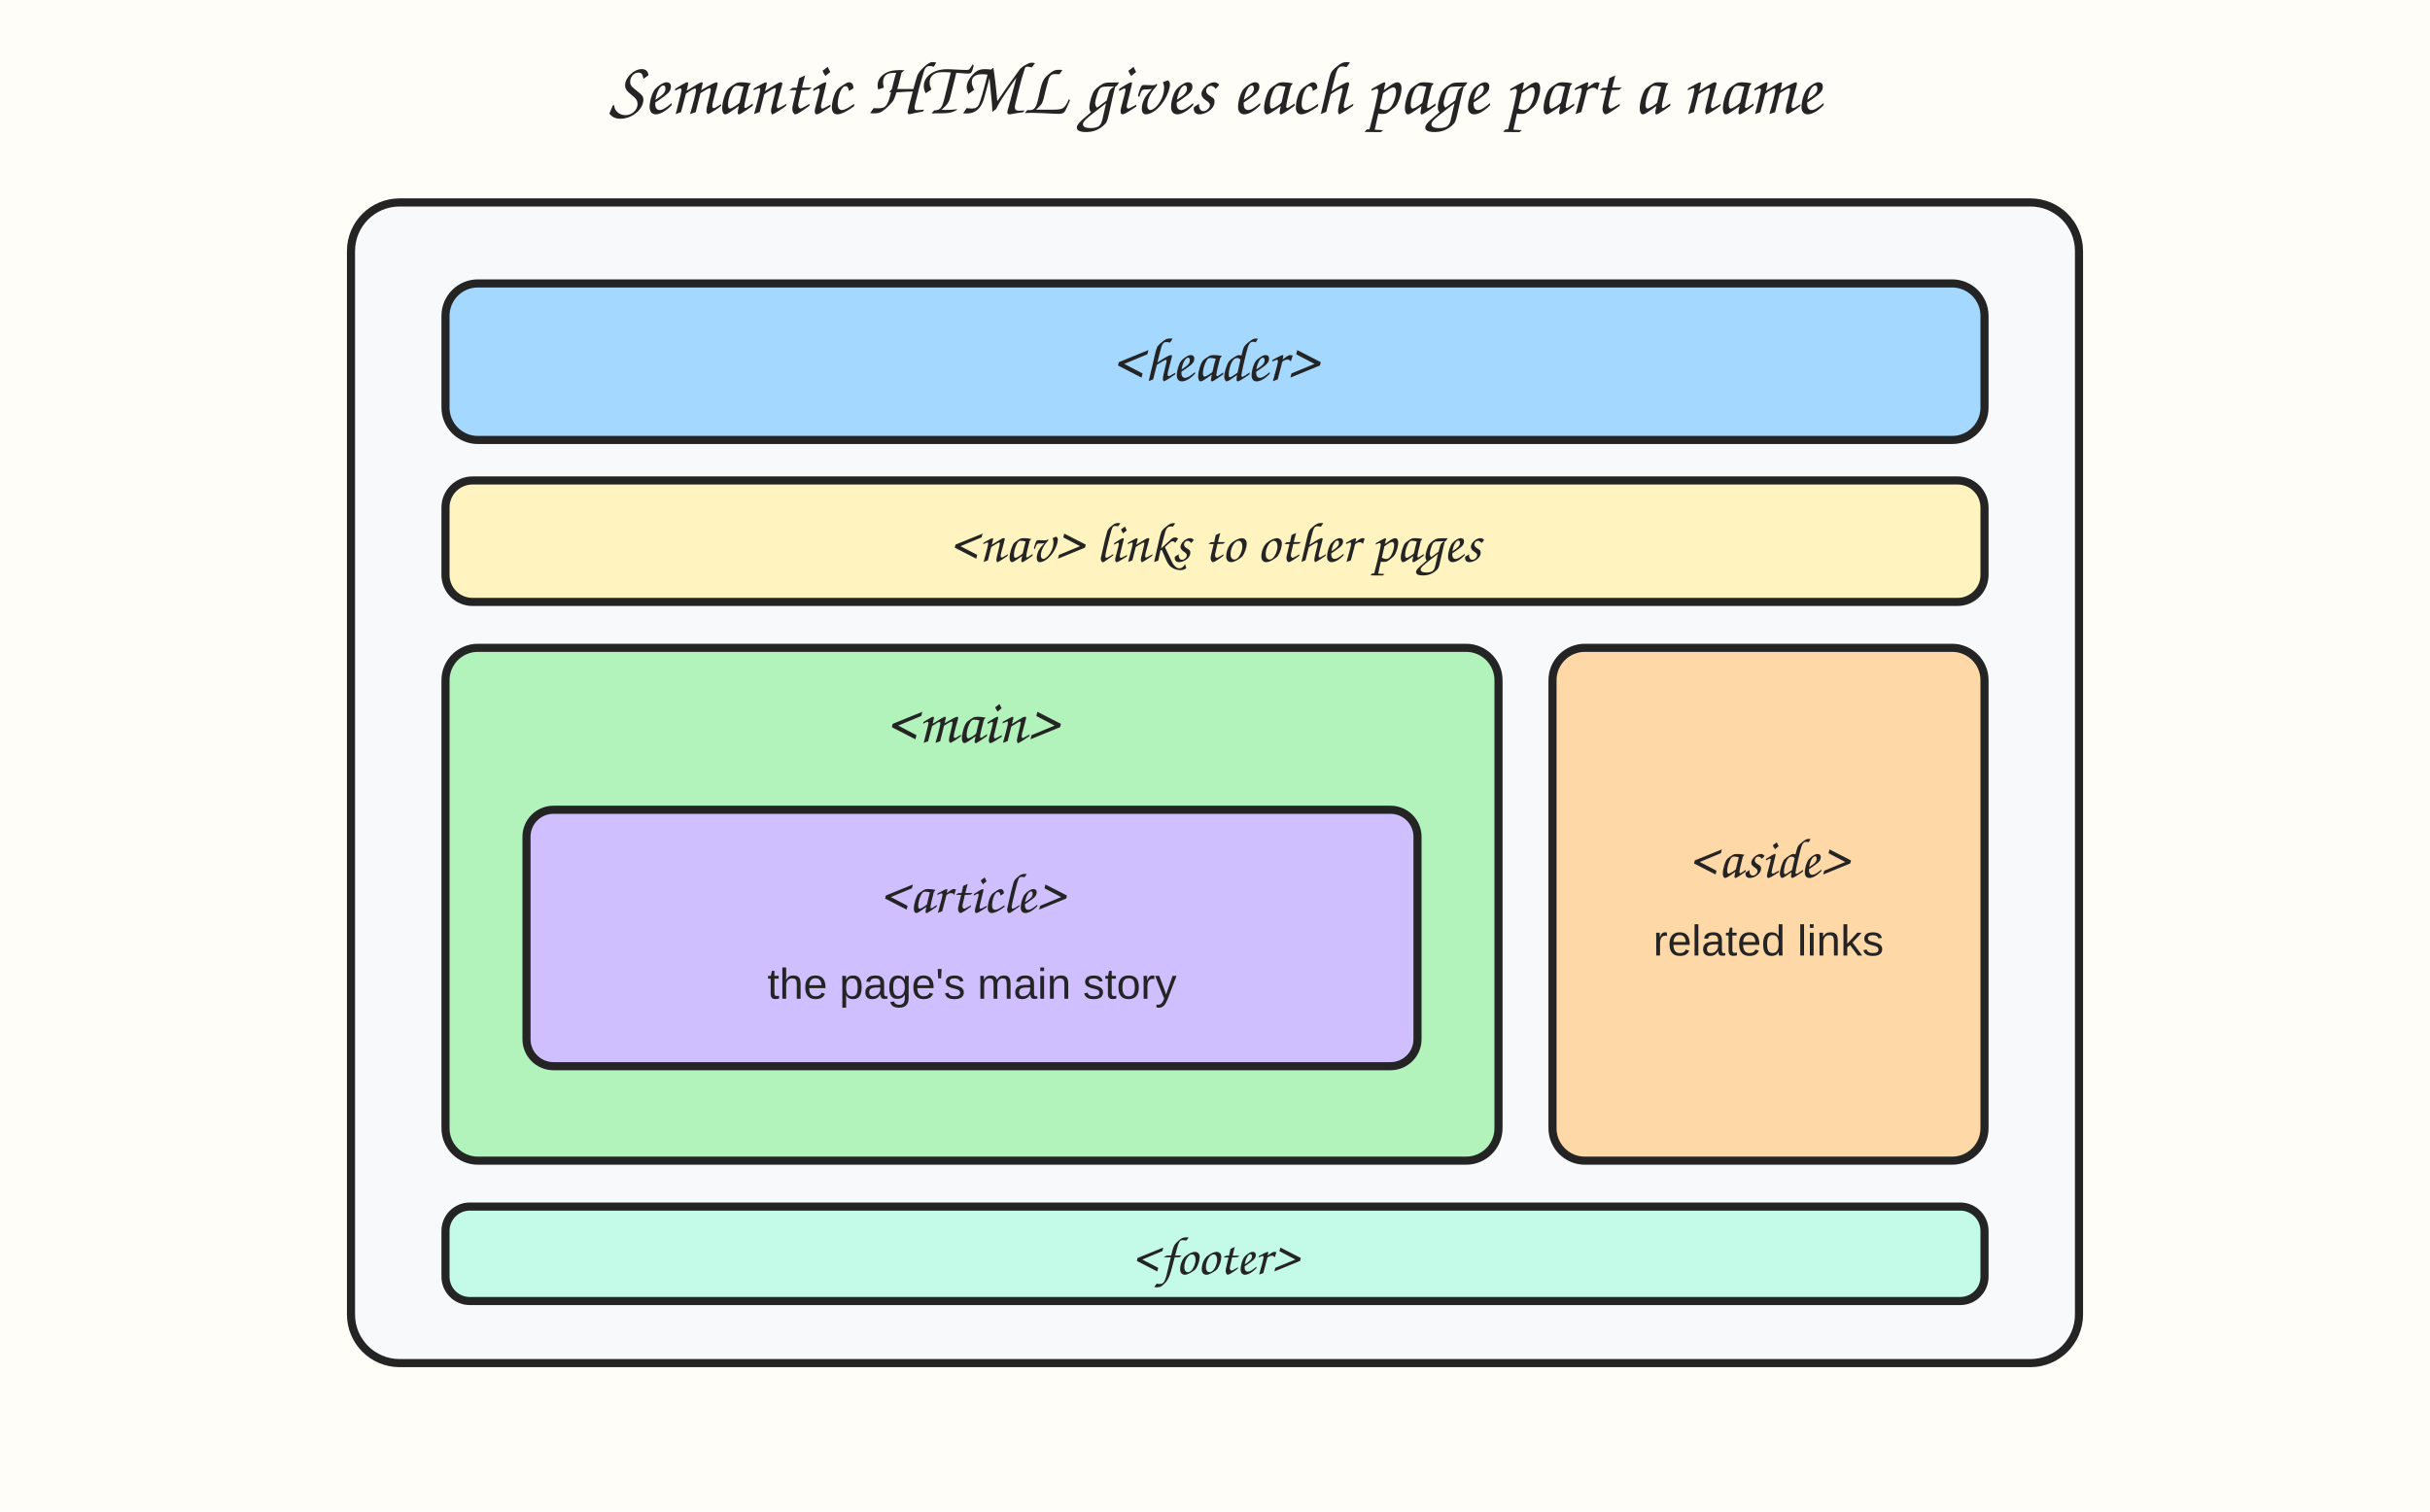
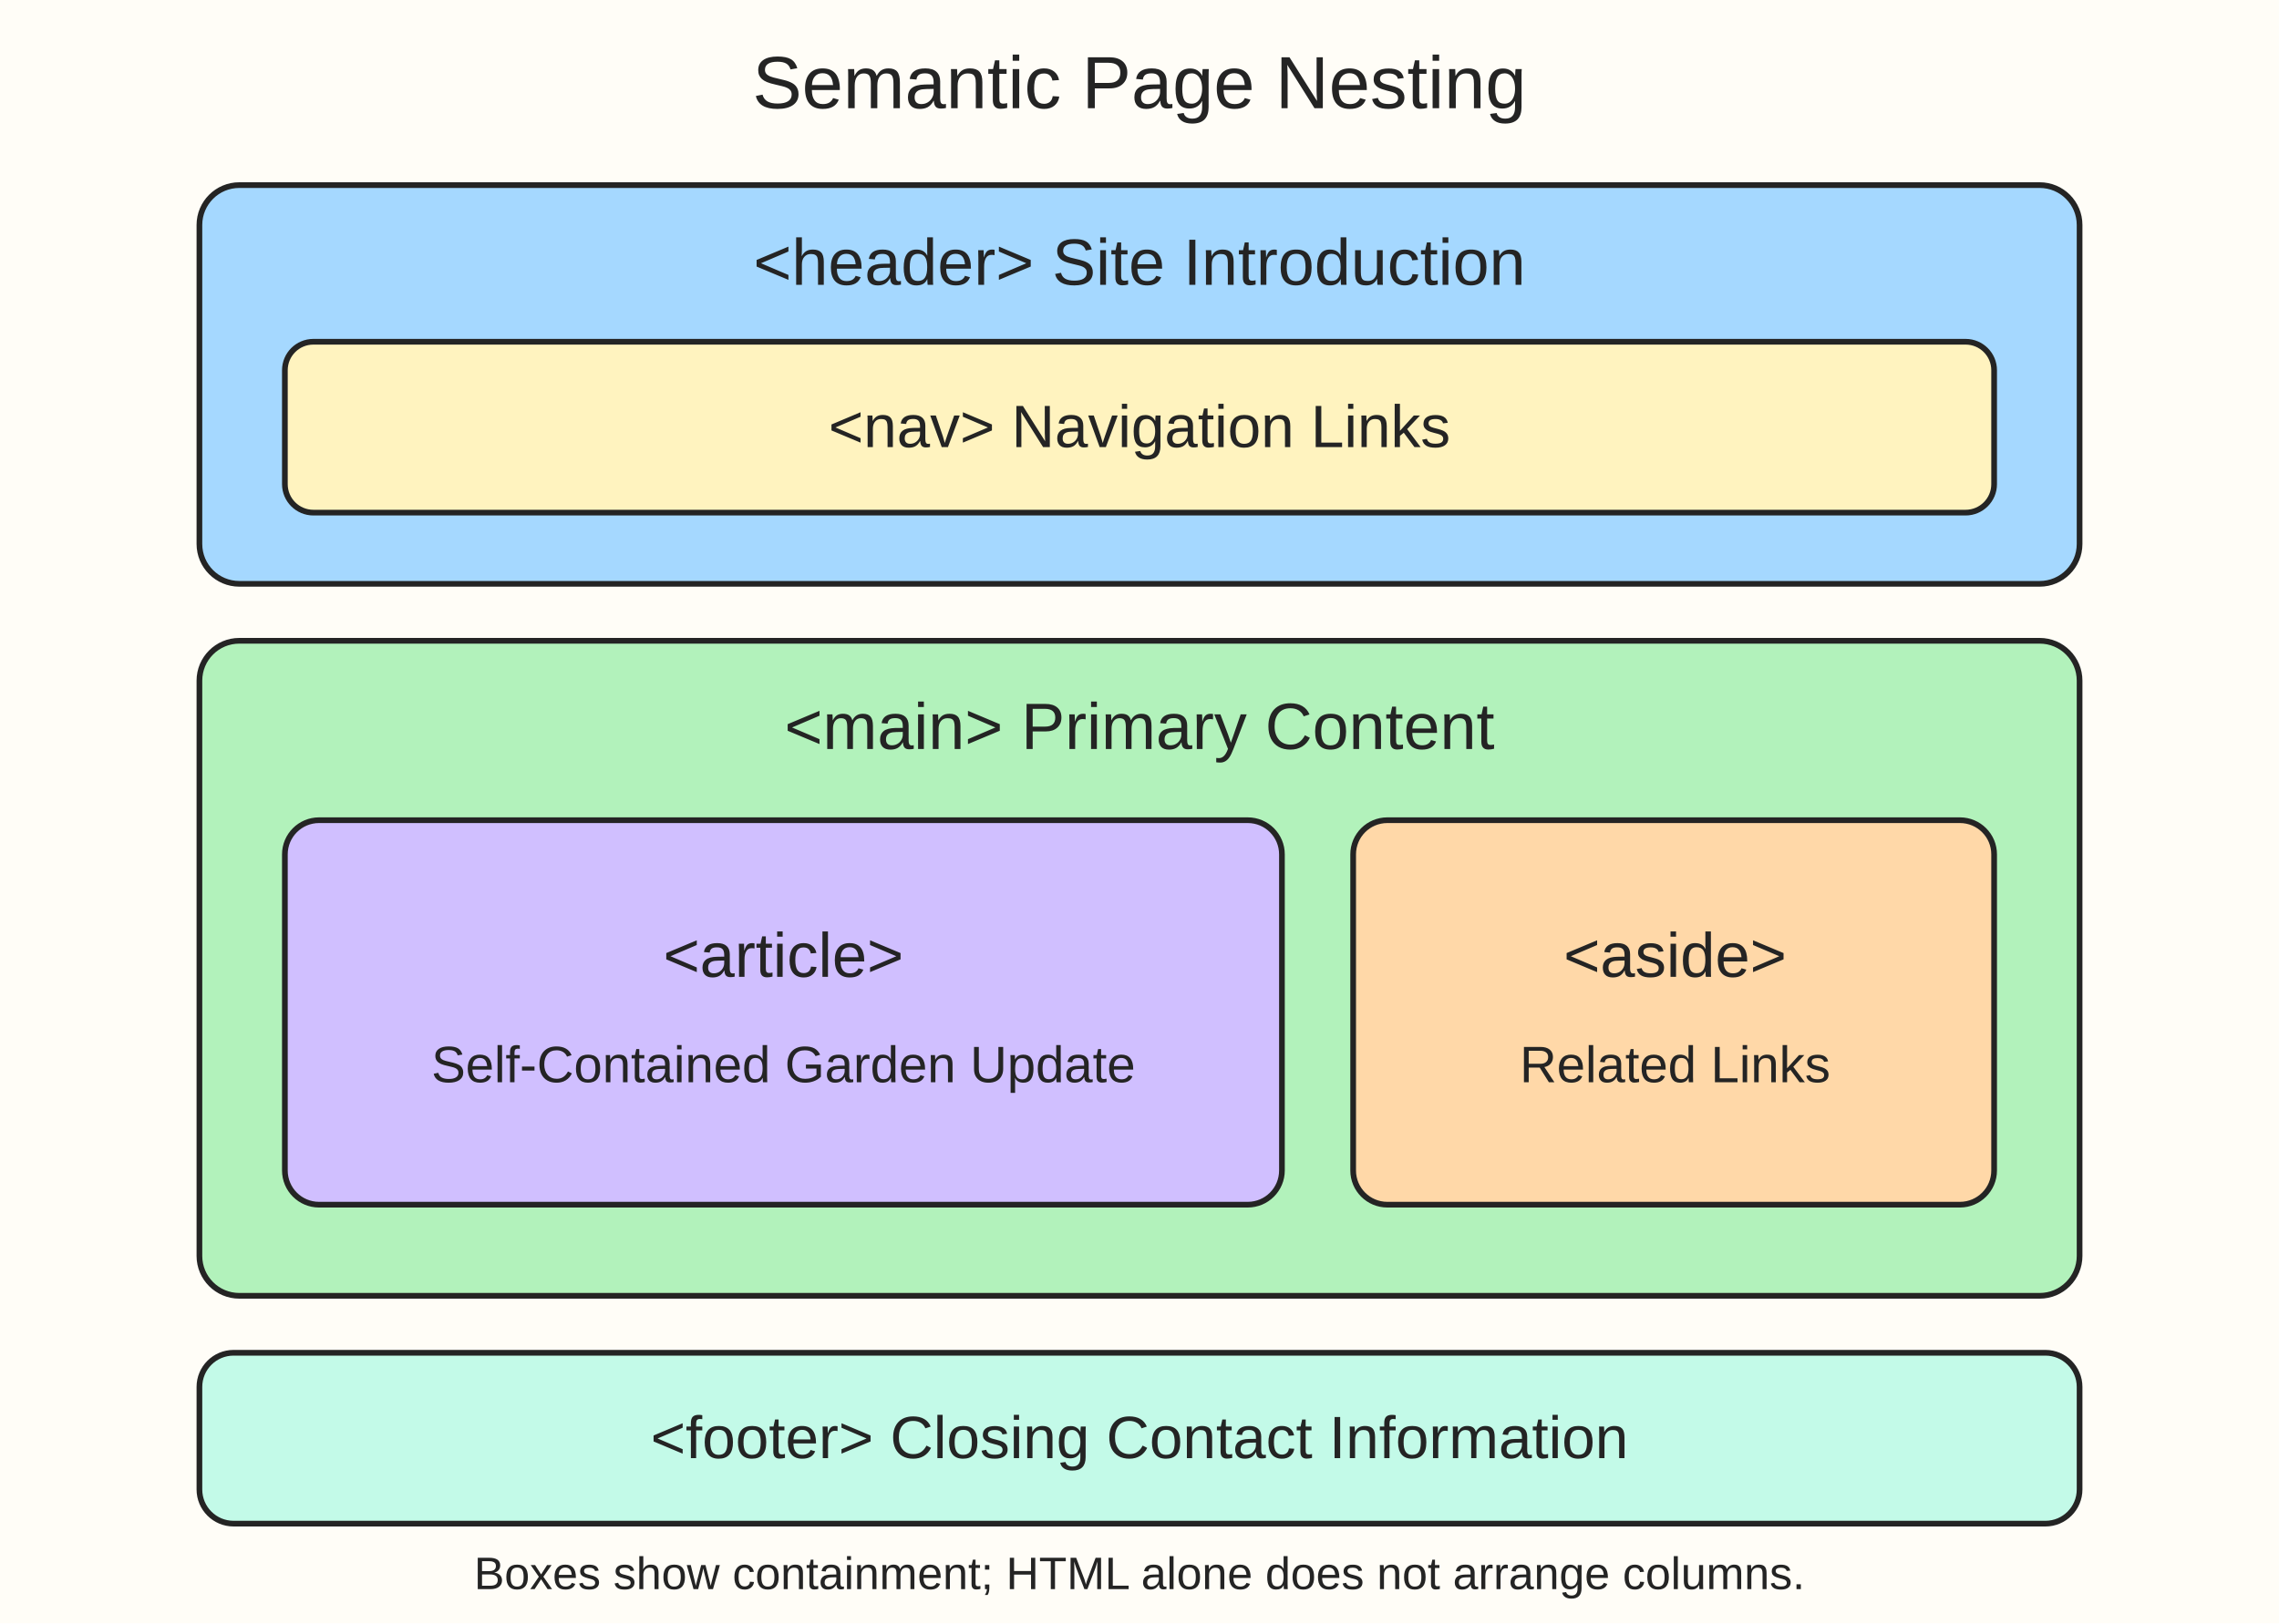
- <svg xmlns="http://www.w3.org/2000/svg" width="900" height="560" viewBox="0 0 900 560" role="img" aria-labelledby="title desc">
-   <rect width="900" height="560" fill="#fffdf7" />
-   <text x="450" y="42" text-anchor="middle" font-family="Comic Sans MS, cursive" font-size="28" fill="#242424">Semantic HTML gives each page part a name</text>
-   <rect x="130" y="75" width="640" height="430" rx="18" fill="#f8f9fa" stroke="#242424" stroke-width="3" />
-   <rect x="165" y="105" width="570" height="58" rx="12" fill="#a5d8ff" stroke="#242424" stroke-width="3" />
-   <text x="450" y="141" text-anchor="middle" font-family="Comic Sans MS, cursive" font-size="23" fill="#242424">&lt;header&gt;</text>
-   <rect x="165" y="178" width="570" height="45" rx="10" fill="#fff3bf" stroke="#242424" stroke-width="3" />
-   <text x="450" y="208" text-anchor="middle" font-family="Comic Sans MS, cursive" font-size="21" fill="#242424">&lt;nav&gt; links to other pages</text>
-   <rect x="165" y="240" width="390" height="190" rx="12" fill="#b2f2bb" stroke="#242424" stroke-width="3" />
-   <text x="360" y="275" text-anchor="middle" font-family="Comic Sans MS, cursive" font-size="23" fill="#242424">&lt;main&gt;</text>
-   <rect x="195" y="300" width="330" height="95" rx="10" fill="#d0bfff" stroke="#242424" stroke-width="3" />
-   <text x="360" y="338" text-anchor="middle" font-family="Comic Sans MS, cursive" font-size="21" fill="#242424">&lt;article&gt;</text>
-   <text x="360" y="370" text-anchor="middle" font-family="Arial, sans-serif" font-size="16" fill="#242424">the page's main story</text>
-   <rect x="575" y="240" width="160" height="190" rx="12" fill="#ffd8a8" stroke="#242424" stroke-width="3" />
-   <text x="655" y="325" text-anchor="middle" font-family="Comic Sans MS, cursive" font-size="21" fill="#242424">&lt;aside&gt;</text>
-   <text x="655" y="354" text-anchor="middle" font-family="Arial, sans-serif" font-size="16" fill="#242424">related links</text>
-   <rect x="165" y="447" width="570" height="35" rx="9" fill="#c3fae8" stroke="#242424" stroke-width="3" />
-   <text x="450" y="472" text-anchor="middle" font-family="Comic Sans MS, cursive" font-size="20" fill="#242424">&lt;footer&gt;</text>
+ <svg xmlns="http://www.w3.org/2000/svg" width="800" height="570" viewBox="0 0 800 570" role="img" aria-labelledby="title desc">
+   <rect width="800" height="570" fill="#fffdf7" />
+   <g font-family="Arial, sans-serif" fill="#242424" text-anchor="middle">
+     <text x="400" y="38" font-size="26">Semantic Page Nesting</text>
+     <rect x="70" y="65" width="660" height="140" rx="14" fill="#a5d8ff" stroke="#242424" stroke-width="2" />
+     <text x="400" y="100" font-size="23">&lt;header&gt; Site Introduction</text>
+     <rect x="100" y="120" width="600" height="60" rx="10" fill="#fff3bf" stroke="#242424" stroke-width="2" />
+     <text x="400" y="157" font-size="21">&lt;nav&gt; Navigation Links</text>
+     <rect x="70" y="225" width="660" height="230" rx="14" fill="#b2f2bb" stroke="#242424" stroke-width="2" />
+     <text x="400" y="263" font-size="23">&lt;main&gt; Primary Content</text>
+     <rect x="100" y="288" width="350" height="135" rx="12" fill="#d0bfff" stroke="#242424" stroke-width="2" />
+     <text x="275" y="343" font-size="22">&lt;article&gt;</text>
+     <text x="275" y="380" font-size="18">Self-Contained Garden Update</text>
+     <rect x="475" y="288" width="225" height="135" rx="12" fill="#ffd8a8" stroke="#242424" stroke-width="2" />
+     <text x="588" y="343" font-size="22">&lt;aside&gt;</text>
+     <text x="588" y="380" font-size="18">Related Links</text>
+     <rect x="70" y="475" width="660" height="60" rx="12" fill="#c3fae8" stroke="#242424" stroke-width="2" />
+     <text x="400" y="512" font-size="21">&lt;footer&gt; Closing Contact Information</text>
+     <text x="400" y="558" font-size="16">Boxes show containment; HTML alone does not arrange columns.</text>
+   </g>
</svg>
